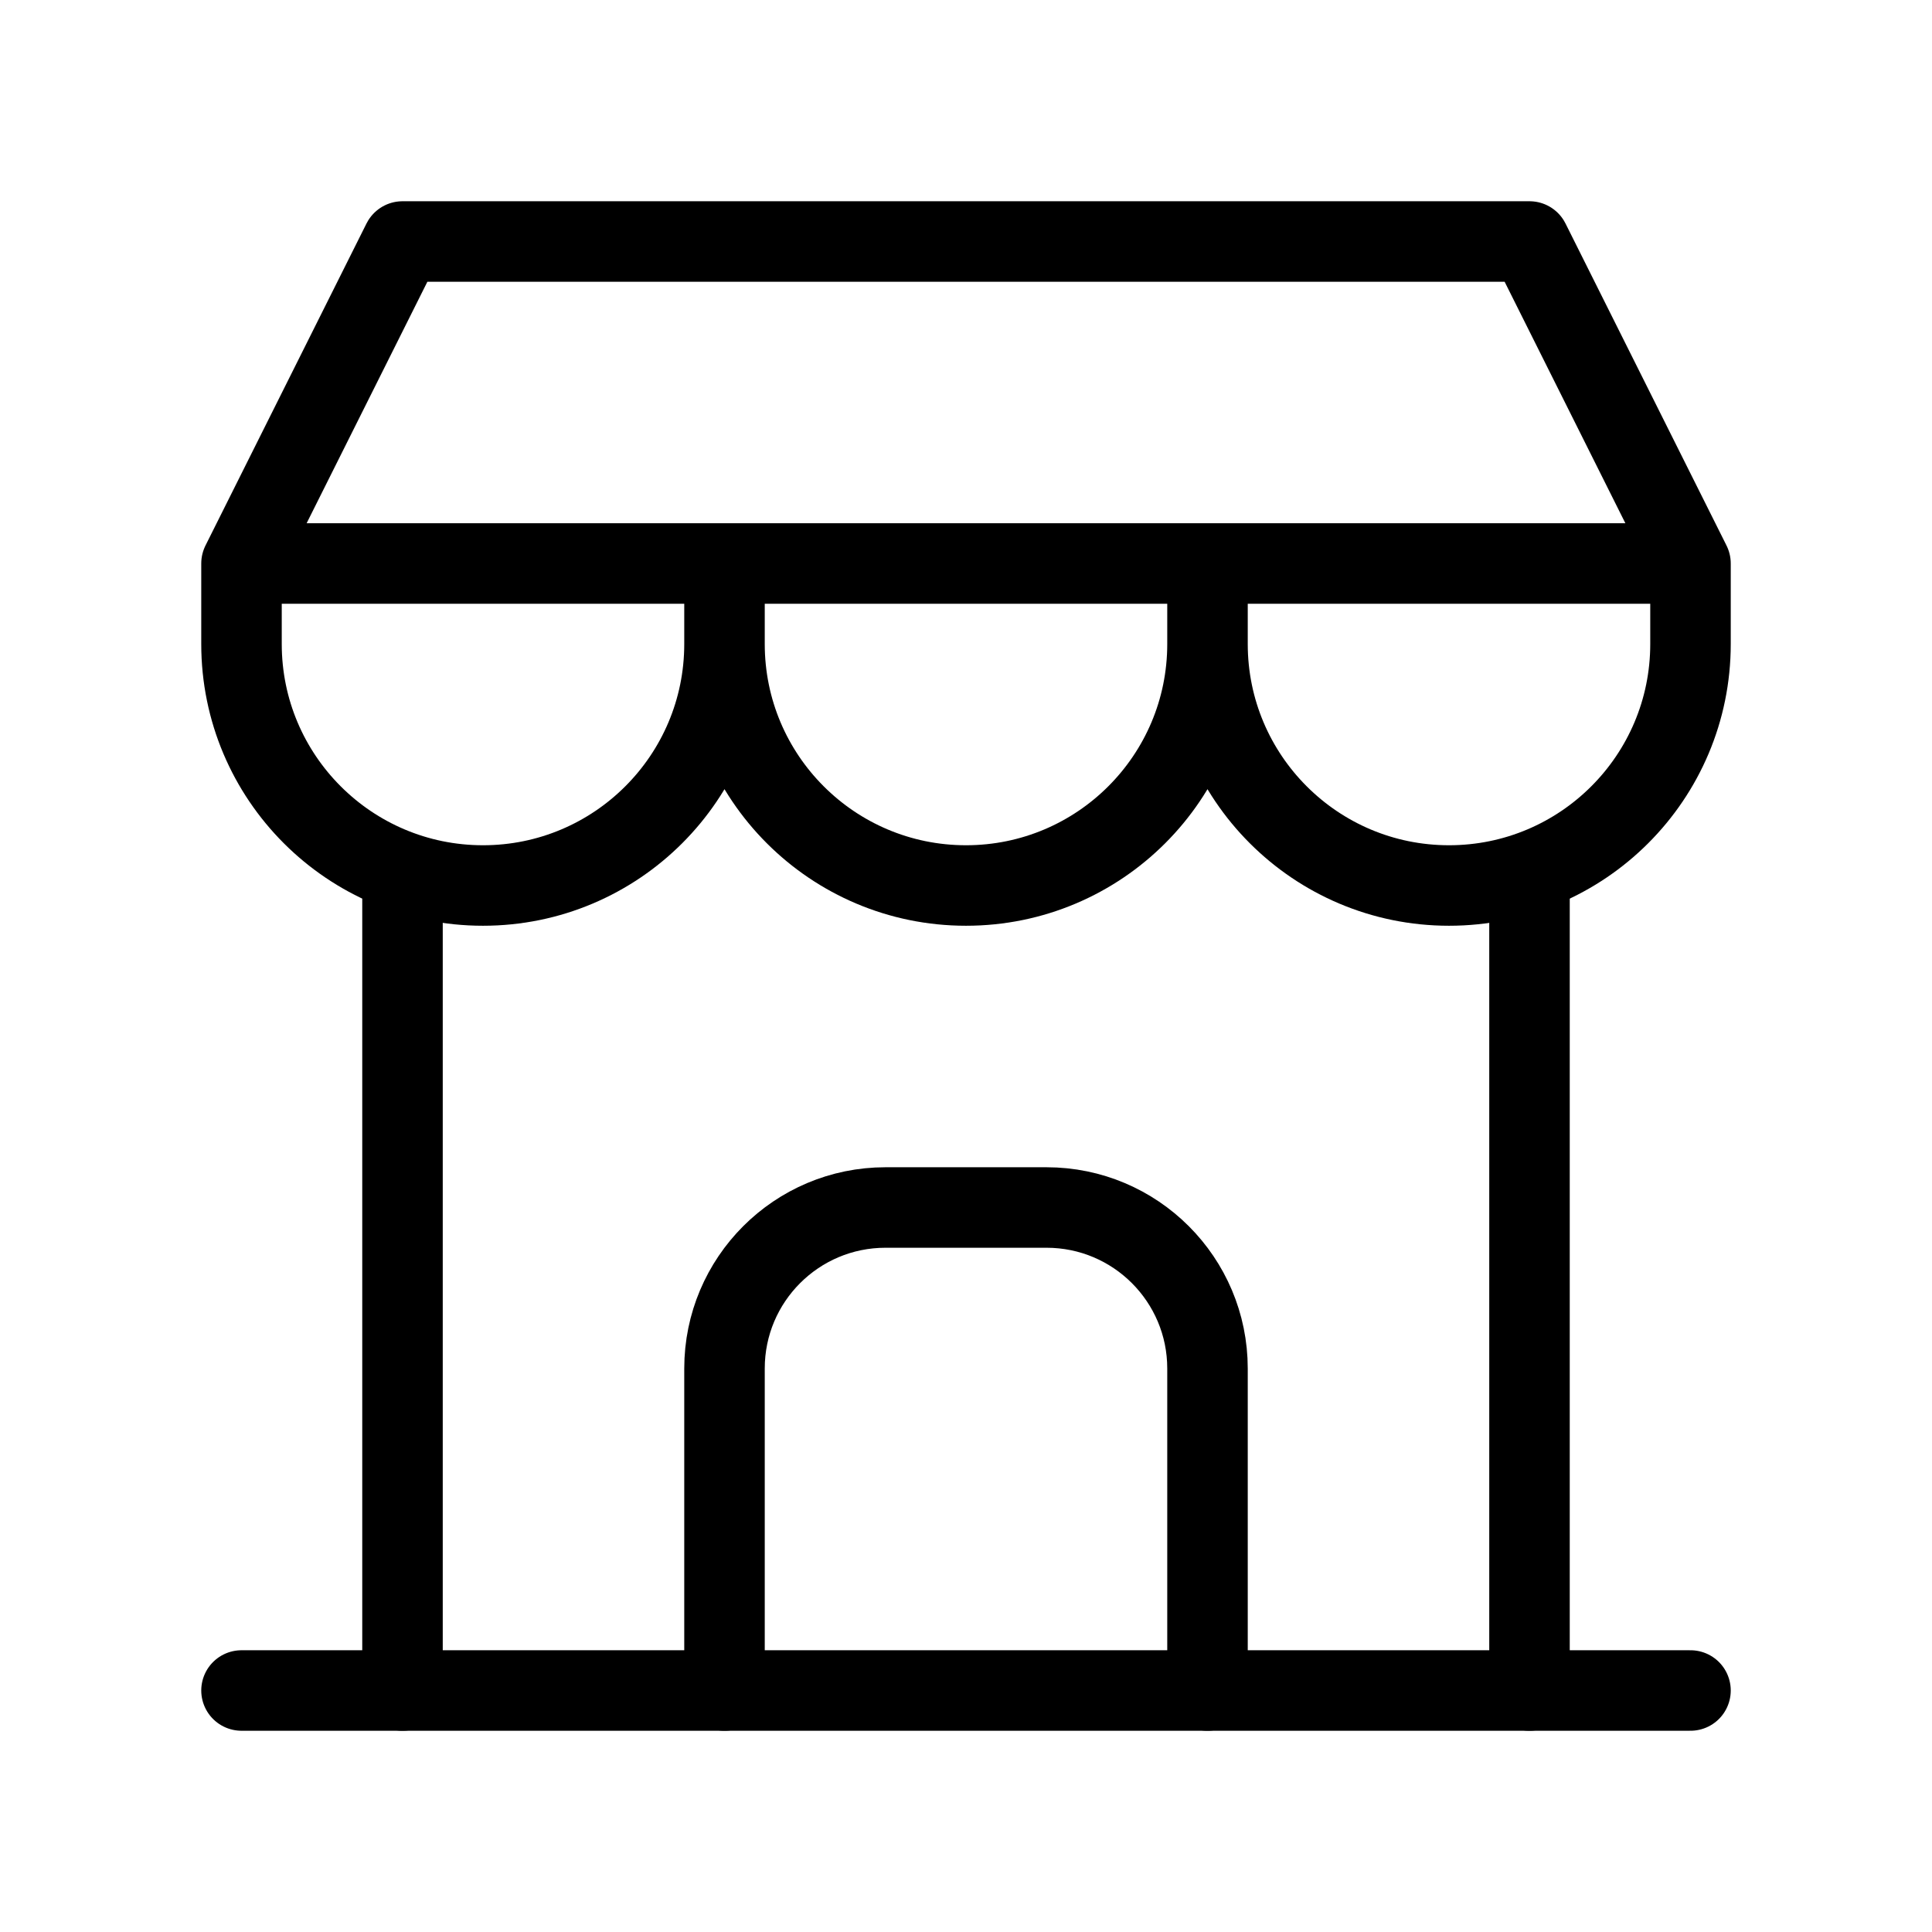
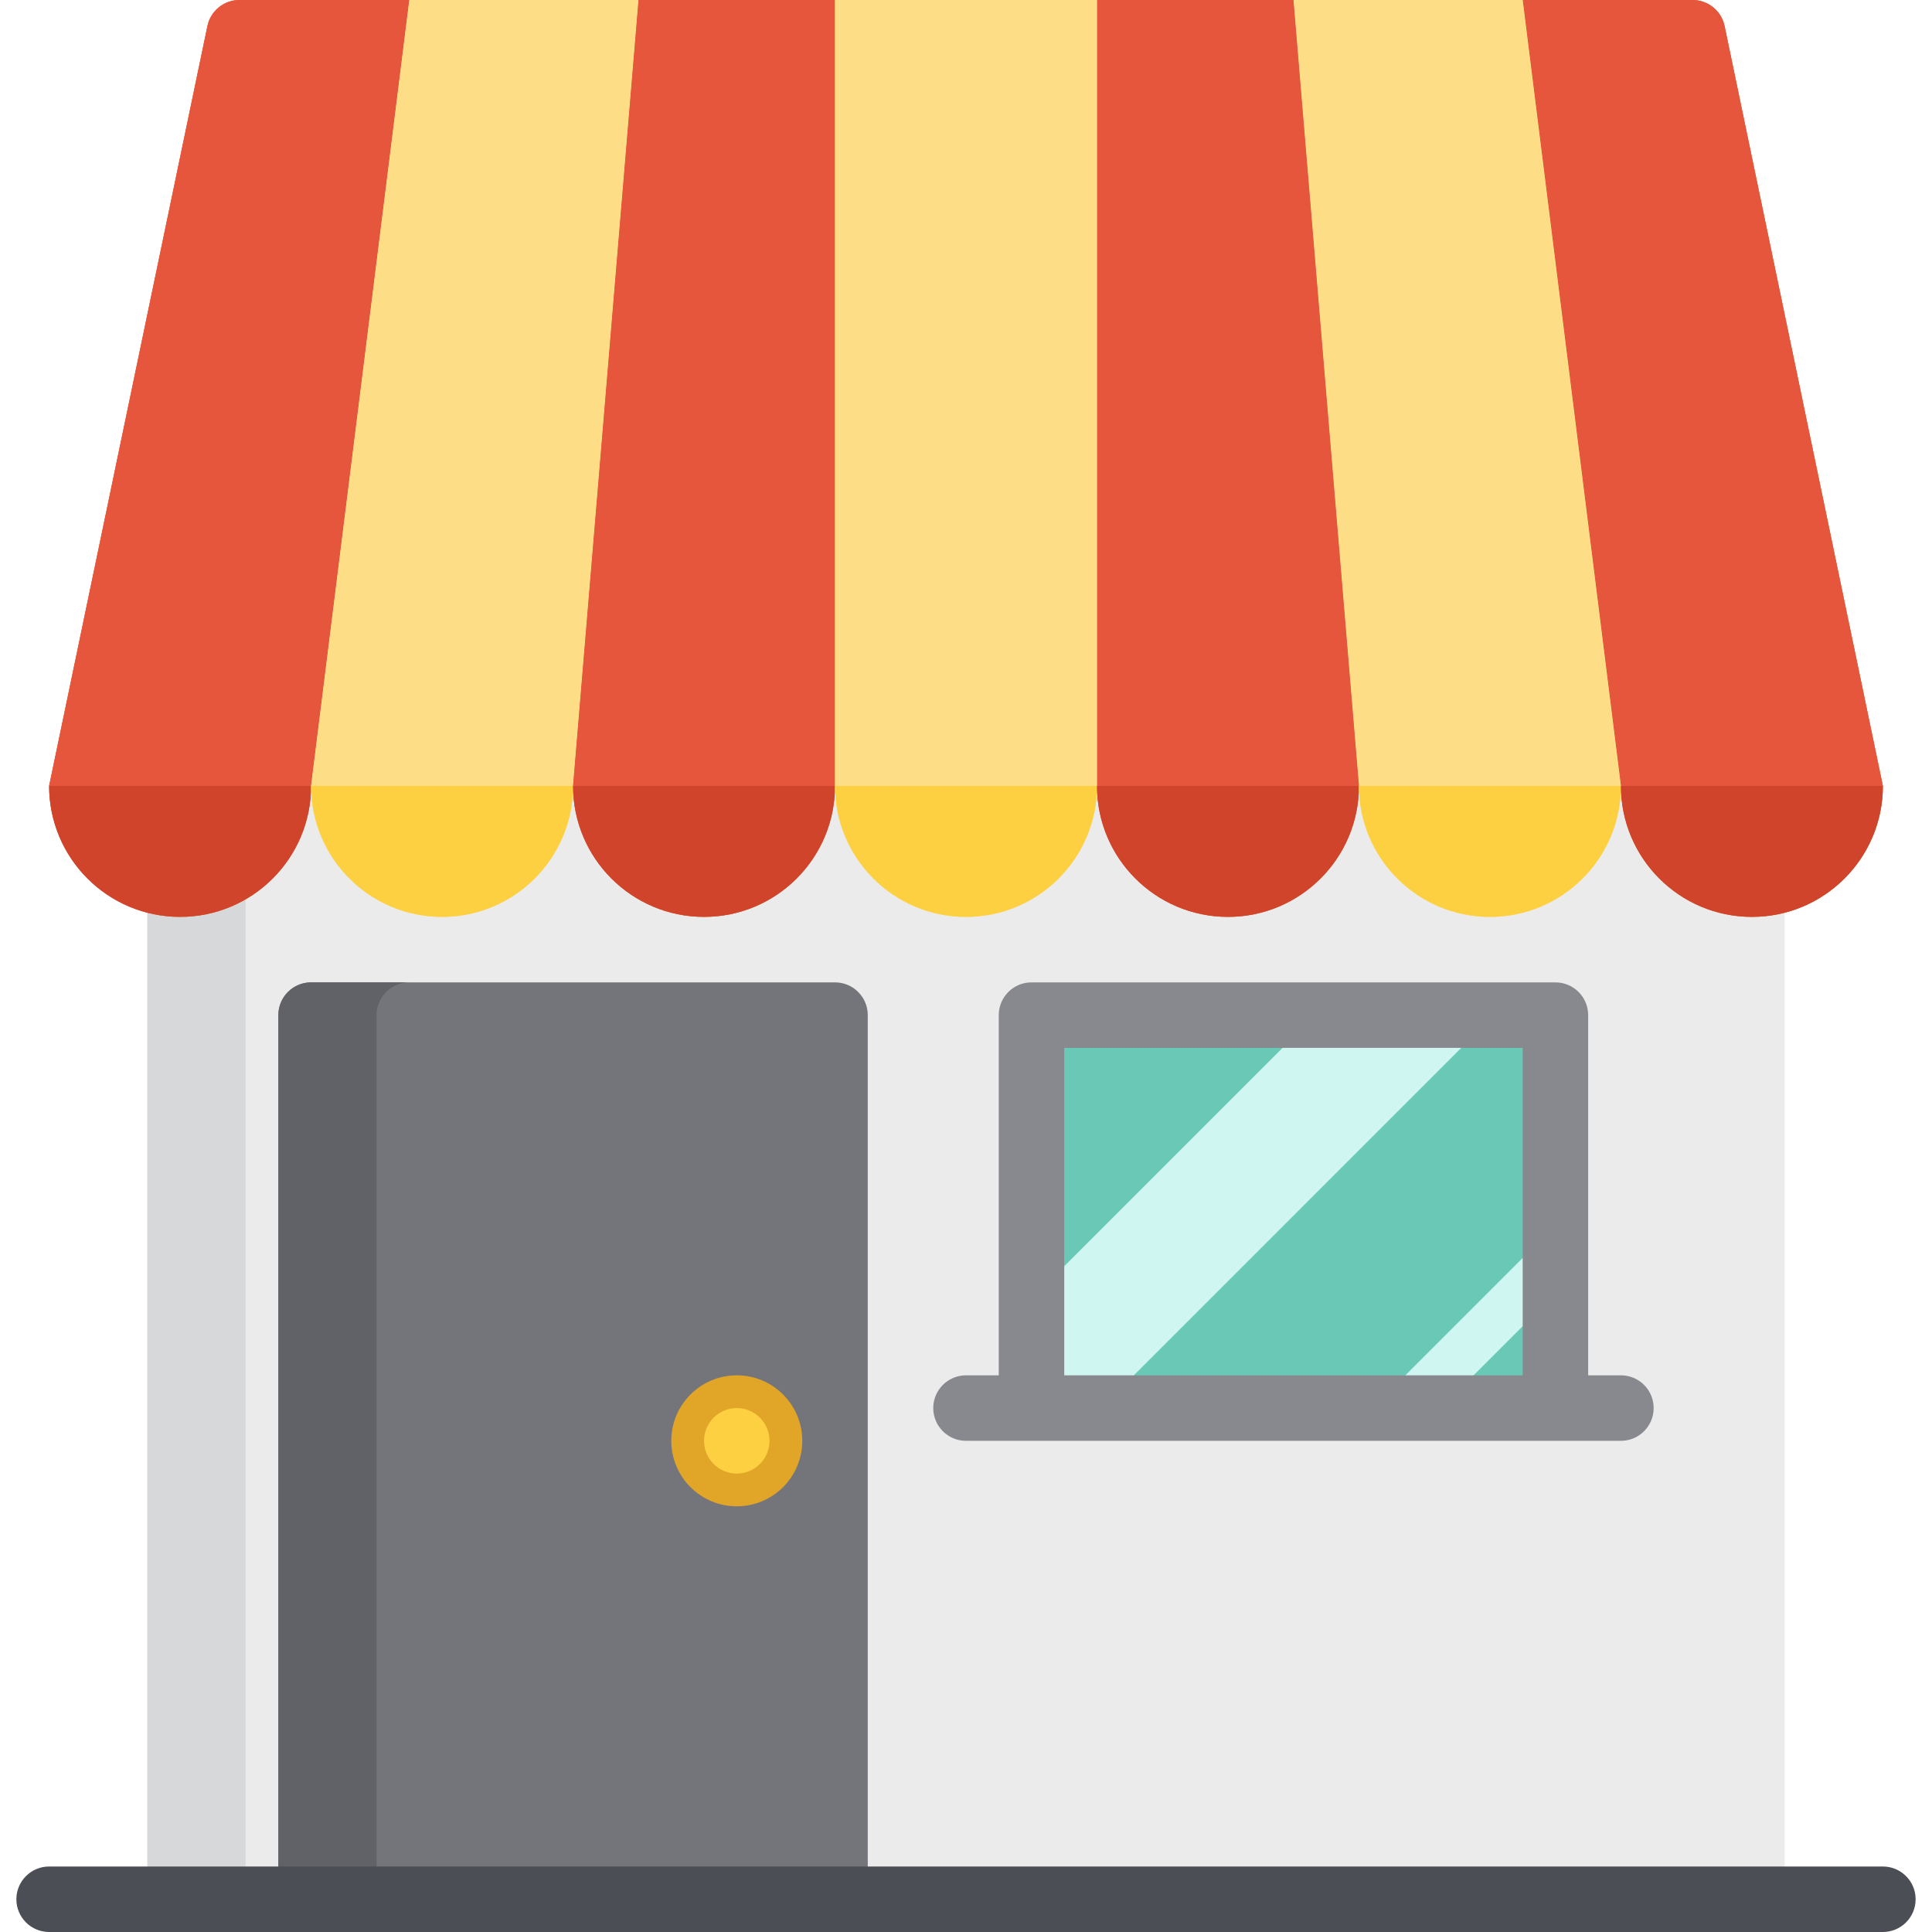
- <svg xmlns="http://www.w3.org/2000/svg" width="32" height="32" viewBox="0 0 24 24" fill="none" stroke="#000000" stroke-width="1" stroke-linecap="round" stroke-linejoin="round">
-   <path d="M3 21l18 0" />
-   <path d="M3 7v1a3 3 0 0 0 6 0v-1m0 1a3 3 0 0 0 6 0v-1m0 1a3 3 0 0 0 6 0v-1h-18l2 -4h14l2 4" />
-   <path d="M5 21l0 -10.15" />
-   <path d="M19 21l0 -10.15" />
-   <path d="M9 21v-4a2 2 0 0 1 2 -2h2a2 2 0 0 1 2 2v4" />
+ <svg xmlns="http://www.w3.org/2000/svg" version="1.1" id="Layer_1" viewBox="0 0 512 512" xml:space="preserve">
+   <rect x="39.051" y="208.271" style="fill:#EBEBEC;" width="433.898" height="295.051" />
+   <rect x="39.051" y="208.271" style="fill:#D7D8D9;" width="26.034" height="295.051" />
+   <path style="fill:#FDDD85;" d="M457.033,6.908C456.194,2.884,452.647,0,448.537,0h-45.012H342.78h-52.068h-69.424H169.22h-60.746  H63.463c-4.11,0-7.657,2.884-8.496,6.908l-41.95,201.364c0,19.171,15.541,34.712,34.712,34.712s34.712-15.541,34.712-34.712  c0,19.171,15.541,34.712,34.712,34.712s34.712-15.541,34.712-34.712c0,19.171,15.541,34.712,34.712,34.712  s34.712-15.541,34.712-34.712c0,19.171,15.541,34.712,34.712,34.712s34.712-15.541,34.712-34.712  c0,19.171,15.541,34.712,34.712,34.712s34.712-15.541,34.712-34.712c0,19.171,15.541,34.712,34.712,34.712  c19.171,0,34.712-15.541,34.712-34.712c0,19.171,15.541,34.712,34.712,34.712s34.712-15.541,34.712-34.712L457.033,6.908z" />
+   <path style="fill:#E5563C;" d="M63.463,0c-4.11,0-7.657,2.884-8.496,6.908l-41.95,201.364c0,19.171,15.541,34.712,34.712,34.712  s34.712-15.541,34.712-34.712L108.475,0H63.463z" />
+   <path style="fill:#CF442B;" d="M47.729,242.983c19.171,0,34.712-15.541,34.712-34.712H13.017  C13.017,227.442,28.558,242.983,47.729,242.983L47.729,242.983z" />
+   <path style="fill:#FDDD85;" d="M108.475,0L82.441,208.271c0,19.171,15.541,34.712,34.712,34.712s34.712-15.541,34.712-34.712  L169.22,0H108.475z" />
+   <path style="fill:#FDD042;" d="M117.153,242.983c19.171,0,34.712-15.541,34.712-34.712H82.441  C82.441,227.442,97.982,242.983,117.153,242.983L117.153,242.983z" />
+   <path style="fill:#E5563C;" d="M169.22,0l-17.356,208.271c0,19.171,15.541,34.712,34.712,34.712s34.712-15.541,34.712-34.712V0  H169.22z" />
+   <path style="fill:#CF442B;" d="M186.576,242.983c19.171,0,34.712-15.541,34.712-34.712h-69.424  C151.864,227.442,167.406,242.983,186.576,242.983L186.576,242.983z" />
+   <path style="fill:#FDDD85;" d="M221.288,0v208.271c0,19.171,15.541,34.712,34.712,34.712s34.712-15.541,34.712-34.712V0H221.288z" />
+   <path style="fill:#FDD042;" d="M256,242.983c19.171,0,34.712-15.541,34.712-34.712h-69.424  C221.288,227.442,236.829,242.983,256,242.983L256,242.983z" />
+   <path style="fill:#E5563C;" d="M342.78,0h-52.068v208.271c0,19.171,15.541,34.712,34.712,34.712s34.712-15.541,34.712-34.712  L342.78,0z" />
+   <path style="fill:#CF442B;" d="M325.424,242.983c19.171,0,34.712-15.541,34.712-34.712h-69.424  C290.712,227.442,306.253,242.983,325.424,242.983L325.424,242.983z" />
+   <path style="fill:#FDDD85;" d="M403.525,0H342.78l17.356,208.271c0,19.171,15.541,34.712,34.712,34.712  c19.171,0,34.712-15.541,34.712-34.712L403.525,0z" />
+   <path style="fill:#FDD042;" d="M394.847,242.983L394.847,242.983c19.171,0,34.712-15.541,34.712-34.712h-69.424  C360.136,227.442,375.677,242.983,394.847,242.983z" />
+   <path style="fill:#E5563C;" d="M457.033,6.908C456.194,2.884,452.647,0,448.537,0h-45.012l26.034,208.271  c0,19.171,15.541,34.712,34.712,34.712s34.712-15.541,34.712-34.712L457.033,6.908z" />
+   <path style="fill:#CF442B;" d="M464.271,242.983c19.171,0,34.712-15.541,34.712-34.712h-69.424  C429.559,227.442,445.1,242.983,464.271,242.983L464.271,242.983z" />
+   <path style="fill:#E5563C;" d="M63.463,0h45.012L82.441,208.271H13.017L54.967,6.908C55.806,2.884,59.353,0,63.463,0z" />
+   <polygon style="fill:#FDDD85;" points="108.475,0 169.22,0 151.864,208.271 82.441,208.271 " />
+   <g>
+     <polygon style="fill:#E5563C;" points="169.22,0 221.288,0 221.288,208.271 151.864,208.271  " />
+     <path style="fill:#E5563C;" d="M448.537,0h-45.012l26.034,208.271h69.424L457.033,6.908C456.194,2.884,452.647,0,448.537,0z" />
+   </g>
+   <polygon style="fill:#FDDD85;" points="403.525,0 342.78,0 360.136,208.271 429.559,208.271 " />
+   <polygon style="fill:#E5563C;" points="342.78,0 290.712,0 290.712,208.271 360.136,208.271 " />
+   <rect x="221.288" style="fill:#FDDD85;" width="69.424" height="208.271" />
+   <path style="fill:#74757B;" d="M221.288,260.339H82.441c-4.792,0-8.678,3.886-8.678,8.678v225.627c0,4.792,3.886,8.678,8.678,8.678  h138.847c4.792,0,8.678-3.886,8.678-8.678V269.017C229.966,264.225,226.081,260.339,221.288,260.339z" />
+   <path style="fill:#606268;" d="M99.797,494.644V269.017c0-4.792,3.886-8.678,8.678-8.678H82.441c-4.792,0-8.678,3.886-8.678,8.678  v225.627c0,4.792,3.886,8.678,8.678,8.678h26.034C103.682,503.322,99.797,499.436,99.797,494.644z" />
+   <circle style="fill:#E1A527;" cx="195.254" cy="381.831" r="17.356" />
+   <circle style="fill:#FDD042;" cx="195.254" cy="381.831" r="8.678" />
+   <path style="fill:#4C4E55;" d="M498.983,512H13.017c-4.792,0-8.678-3.886-8.678-8.678c0-4.792,3.886-8.678,8.678-8.678h485.966  c4.792,0,8.678,3.886,8.678,8.678C507.661,508.114,503.775,512,498.983,512z" />
+   <rect x="273.356" y="269.017" style="fill:#CFF6F1;" width="138.847" height="104.136" />
+   <g>
+     <polygon style="fill:#6AC8B7;" points="381.831,373.153 412.203,373.153 412.203,342.78  " />
+     <polygon style="fill:#6AC8B7;" points="395.932,269.017 291.797,373.153 363.751,373.153 412.203,324.7 412.203,269.017  " />
+     <polygon style="fill:#6AC8B7;" points="273.356,269.017 273.356,344.226 348.565,269.017  " />
+   </g>
+   <path style="fill:#88898E;" d="M429.559,364.475h-8.678v-95.458c0-4.792-3.886-8.678-8.678-8.678H273.356  c-4.792,0-8.678,3.886-8.678,8.678v95.458H256c-4.792,0-8.678,3.886-8.678,8.678c0,4.792,3.886,8.678,8.678,8.678h173.559  c4.792,0,8.678-3.886,8.678-8.678C438.237,368.36,434.352,364.475,429.559,364.475z M282.034,364.475v-86.78h121.492v86.78H282.034z  " />
</svg>
